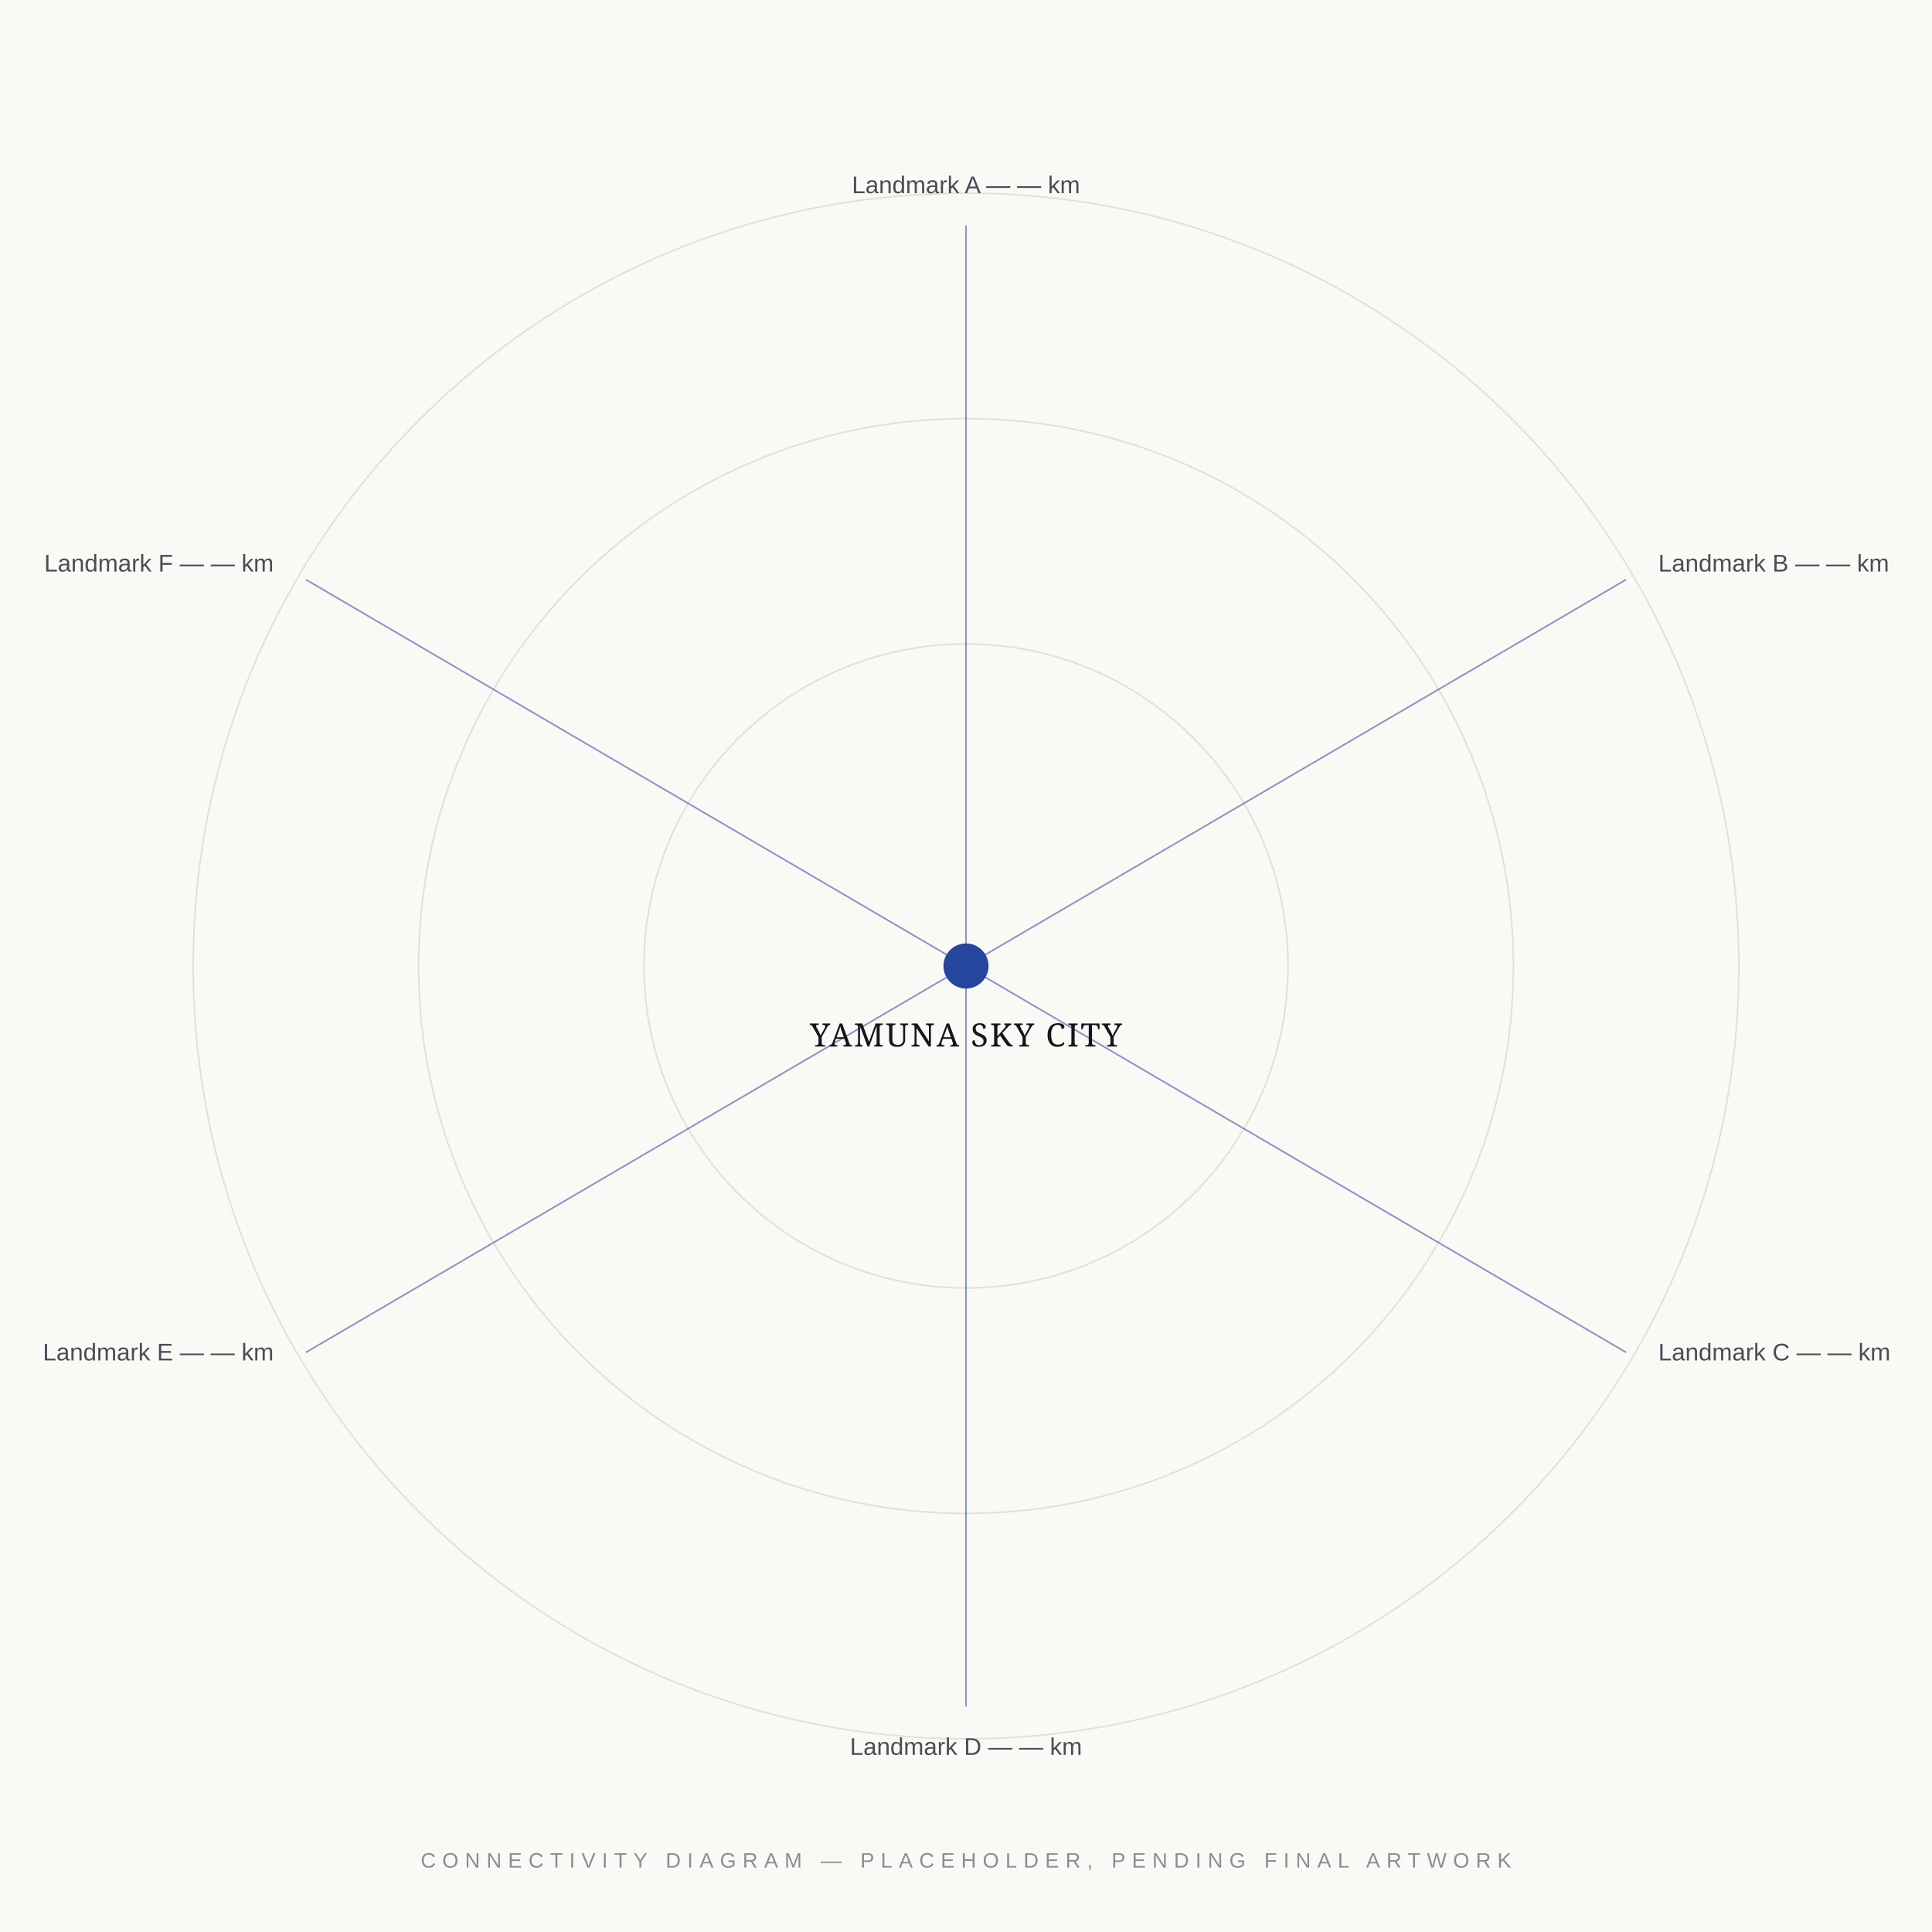
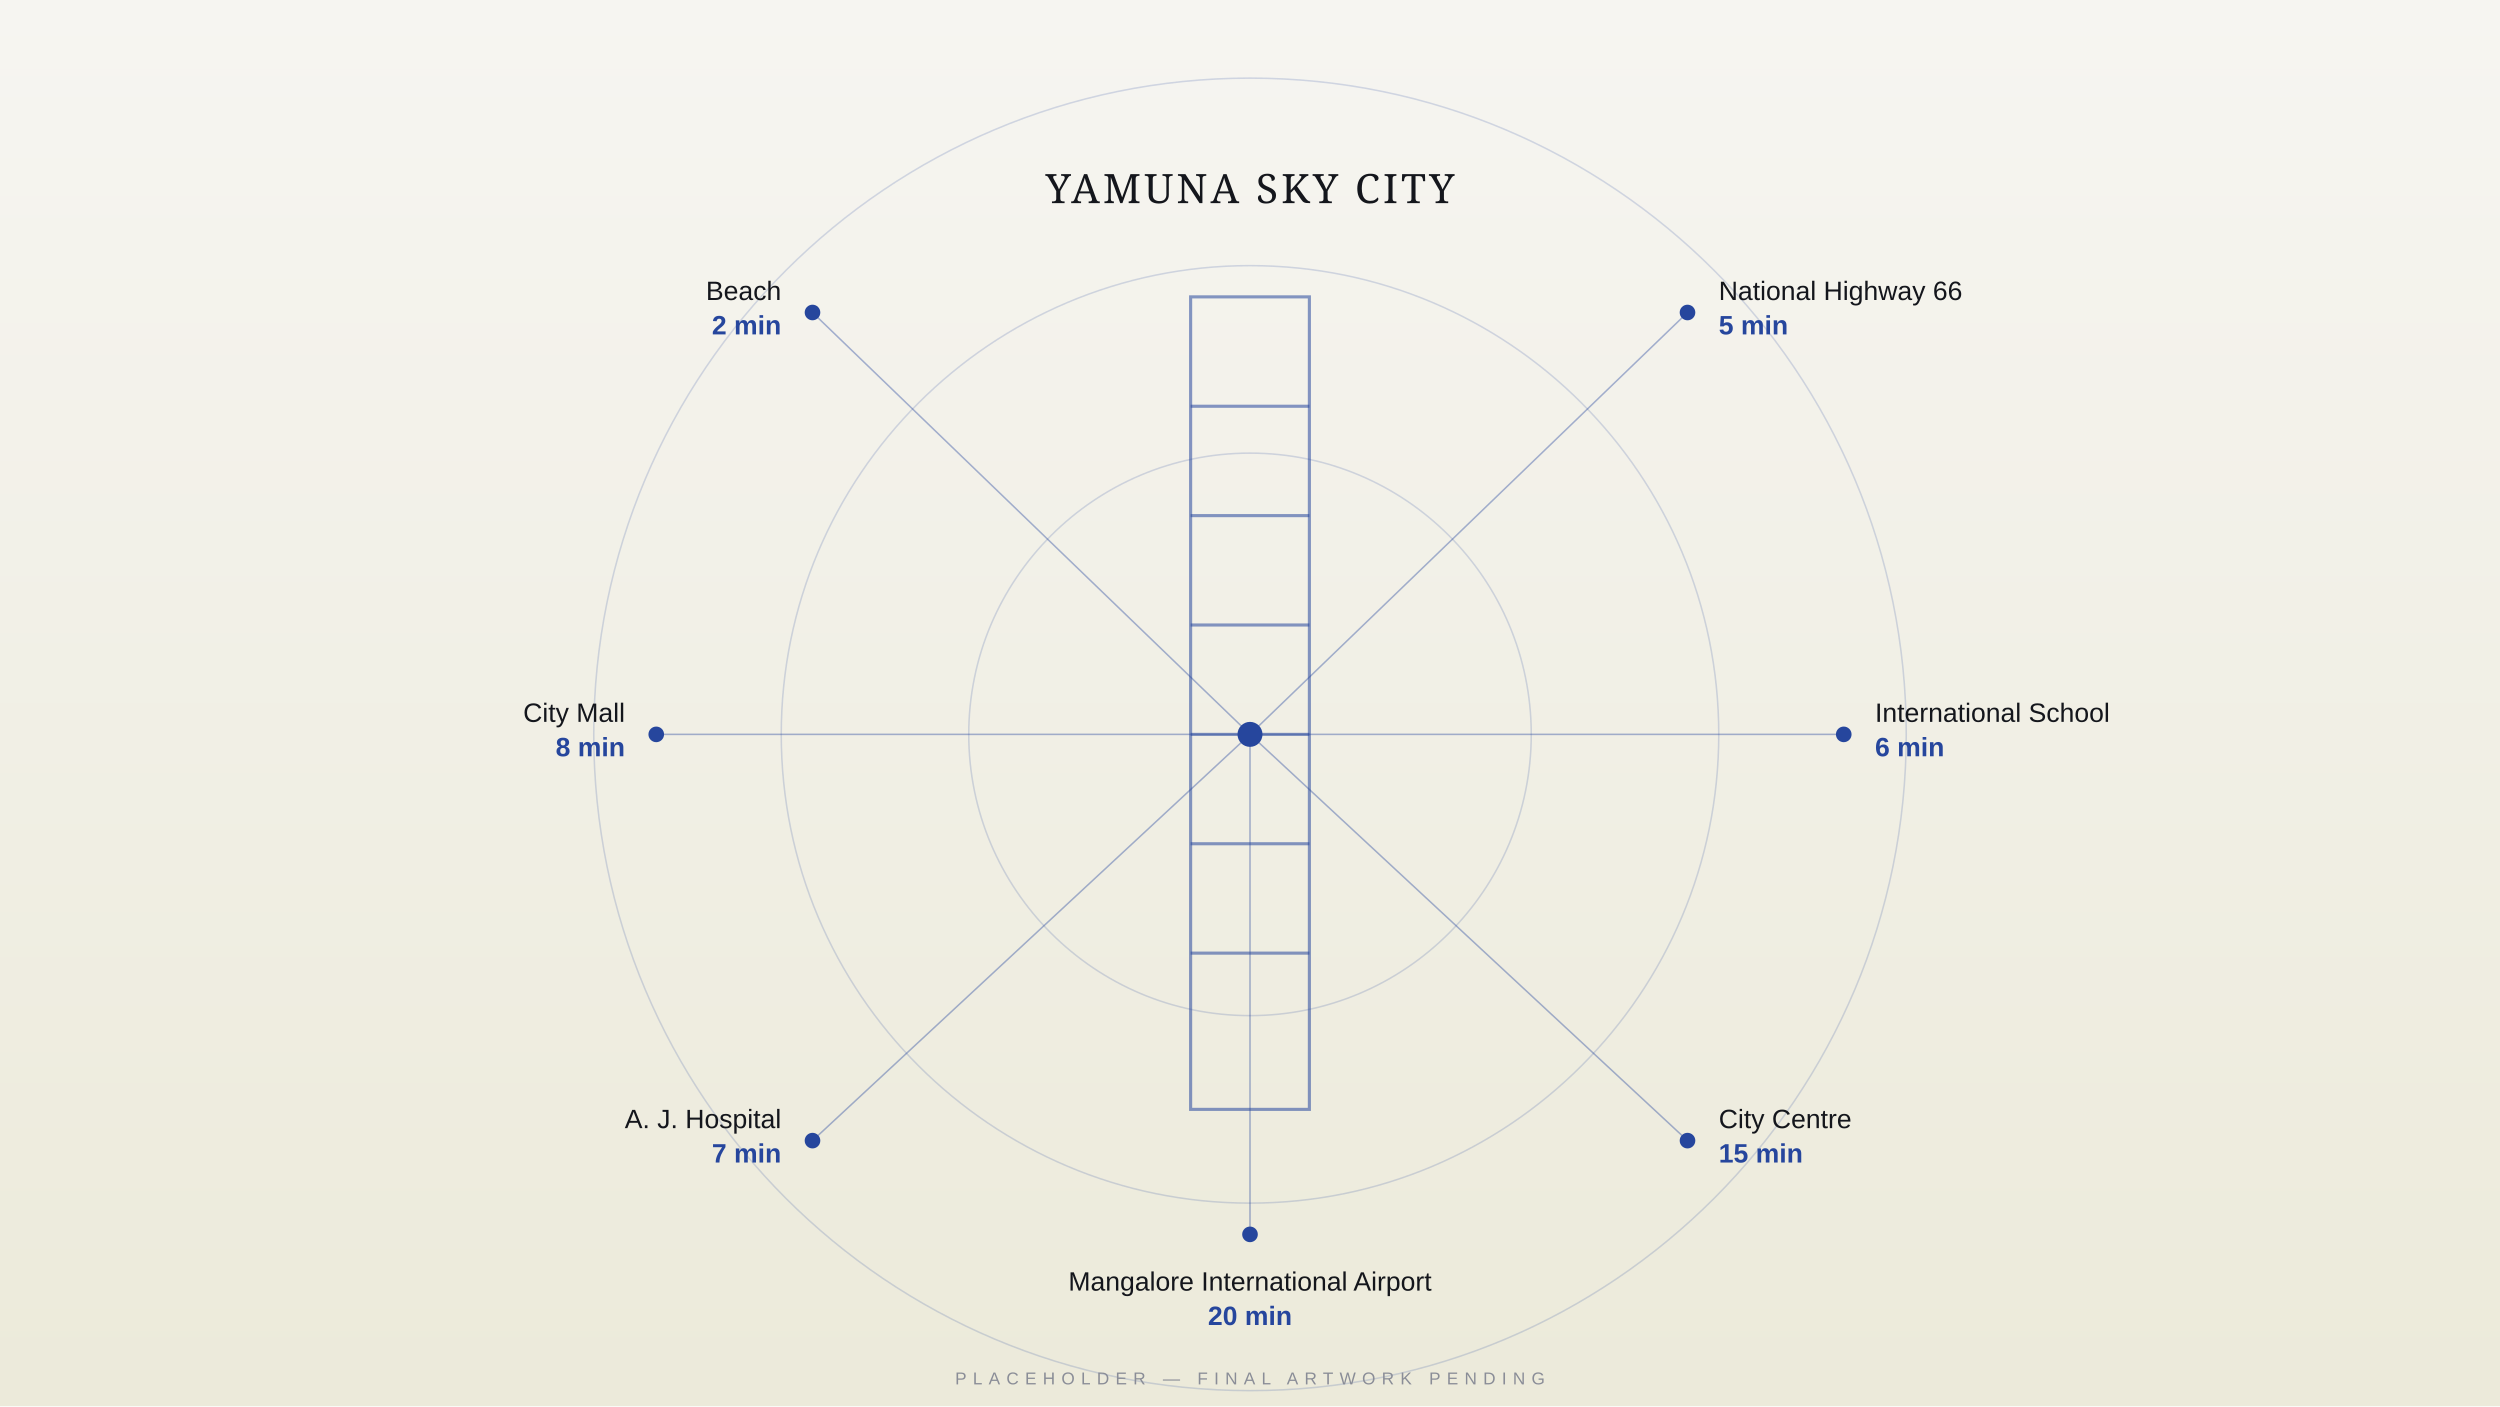
- <svg xmlns="http://www.w3.org/2000/svg" viewBox="0 0 1200 1200" width="1200" height="1200">
-   <rect width="1200" height="1200" fill="#faf9f6" />
-   <circle cx="600" cy="600" r="480" fill="none" stroke="#e2e0d9" stroke-width="1" />
-   <circle cx="600" cy="600" r="340" fill="none" stroke="#e2e0d9" stroke-width="1" />
-   <circle cx="600" cy="600" r="200" fill="none" stroke="#e2e0d9" stroke-width="1" />
-   <g stroke="#26469d" stroke-width="1" opacity="0.55">
-     <line x1="600" y1="600" x2="600" y2="140" />
-     <line x1="600" y1="600" x2="1010" y2="360" />
-     <line x1="600" y1="600" x2="1010" y2="840" />
-     <line x1="600" y1="600" x2="600" y2="1060" />
-     <line x1="600" y1="600" x2="190" y2="840" />
-     <line x1="600" y1="600" x2="190" y2="360" />
+ <svg xmlns="http://www.w3.org/2000/svg" viewBox="0 0 1600 900" width="1600" height="900">
+   <defs>
+     <linearGradient id="sky" x1="0" y1="0" x2="0" y2="1">
+       <stop offset="0%" stop-color="#f6f5f1" />
+       <stop offset="100%" stop-color="#eceada" />
+     </linearGradient>
+   </defs>
+   <rect width="1600" height="900" fill="url(#sky)" />
+   <g fill="none" stroke="#26469d" stroke-opacity="0.18" stroke-width="1">
+     <circle cx="800" cy="470" r="180" />
+     <circle cx="800" cy="470" r="300" />
+     <circle cx="800" cy="470" r="420" />
  </g>
-   <circle cx="600" cy="600" r="14" fill="#26469d" />
-   <text x="600" y="650" text-anchor="middle" font-family="Georgia, serif" font-size="20" fill="#14161c" letter-spacing="1">YAMUNA SKY CITY</text>
-   <g font-family="Arial, sans-serif" font-size="15" fill="#4a4d57">
-     <text x="600" y="120" text-anchor="middle">Landmark A — — km</text>
-     <text x="1030" y="355" text-anchor="start">Landmark B — — km</text>
-     <text x="1030" y="845" text-anchor="start">Landmark C — — km</text>
-     <text x="600" y="1090" text-anchor="middle">Landmark D — — km</text>
-     <text x="170" y="845" text-anchor="end">Landmark E — — km</text>
-     <text x="170" y="355" text-anchor="end">Landmark F — — km</text>
+   <g fill="none" stroke="#26469d" stroke-width="2" stroke-opacity="0.55">
+     <rect x="762" y="190" width="76" height="520" />
+     <line x1="762" y1="260" x2="838" y2="260" />
+     <line x1="762" y1="330" x2="838" y2="330" />
+     <line x1="762" y1="400" x2="838" y2="400" />
+     <line x1="762" y1="470" x2="838" y2="470" />
+     <line x1="762" y1="540" x2="838" y2="540" />
+     <line x1="762" y1="610" x2="838" y2="610" />
  </g>
-   <text x="600" y="1160" text-anchor="middle" font-family="Arial, sans-serif" font-size="13" fill="#8a8d97" letter-spacing="4">CONNECTIVITY DIAGRAM — PLACEHOLDER, PENDING FINAL ARTWORK</text>
+   <g stroke="#26469d" stroke-opacity="0.4" stroke-width="1">
+     <line x1="800" y1="470" x2="520" y2="200" />
+     <line x1="800" y1="470" x2="1080" y2="200" />
+     <line x1="800" y1="470" x2="420" y2="470" />
+     <line x1="800" y1="470" x2="1180" y2="470" />
+     <line x1="800" y1="470" x2="520" y2="730" />
+     <line x1="800" y1="470" x2="1080" y2="730" />
+     <line x1="800" y1="470" x2="800" y2="790" />
+   </g>
+   <g fill="#26469d">
+     <circle cx="520" cy="200" r="5" />
+     <circle cx="1080" cy="200" r="5" />
+     <circle cx="420" cy="470" r="5" />
+     <circle cx="1180" cy="470" r="5" />
+     <circle cx="520" cy="730" r="5" />
+     <circle cx="1080" cy="730" r="5" />
+     <circle cx="800" cy="790" r="5" />
+     <circle cx="800" cy="470" r="8" />
+   </g>
+   <g font-family="Arial, sans-serif" font-size="17" fill="#14161c">
+     <g text-anchor="end">
+       <text x="500" y="192">Beach</text>
+       <text x="500" y="214" fill="#26469d" font-weight="bold">2 min</text>
+       <text x="400" y="462">City Mall</text>
+       <text x="400" y="484" fill="#26469d" font-weight="bold">8 min</text>
+       <text x="500" y="722">A. J. Hospital</text>
+       <text x="500" y="744" fill="#26469d" font-weight="bold">7 min</text>
+     </g>
+     <g text-anchor="start">
+       <text x="1100" y="192">National Highway 66</text>
+       <text x="1100" y="214" fill="#26469d" font-weight="bold">5 min</text>
+       <text x="1200" y="462">International School</text>
+       <text x="1200" y="484" fill="#26469d" font-weight="bold">6 min</text>
+       <text x="1100" y="722">City Centre</text>
+       <text x="1100" y="744" fill="#26469d" font-weight="bold">15 min</text>
+     </g>
+     <g text-anchor="middle">
+       <text x="800" y="826">Mangalore International Airport</text>
+       <text x="800" y="848" fill="#26469d" font-weight="bold">20 min</text>
+     </g>
+   </g>
+   <text x="800" y="130" text-anchor="middle" font-family="Georgia, serif" font-size="26" fill="#14161c" letter-spacing="2">YAMUNA SKY CITY</text>
+   <text x="800" y="886" text-anchor="middle" font-family="Arial, sans-serif" font-size="11" fill="#8a8d97" letter-spacing="4">PLACEHOLDER — FINAL ARTWORK PENDING</text>
</svg>
